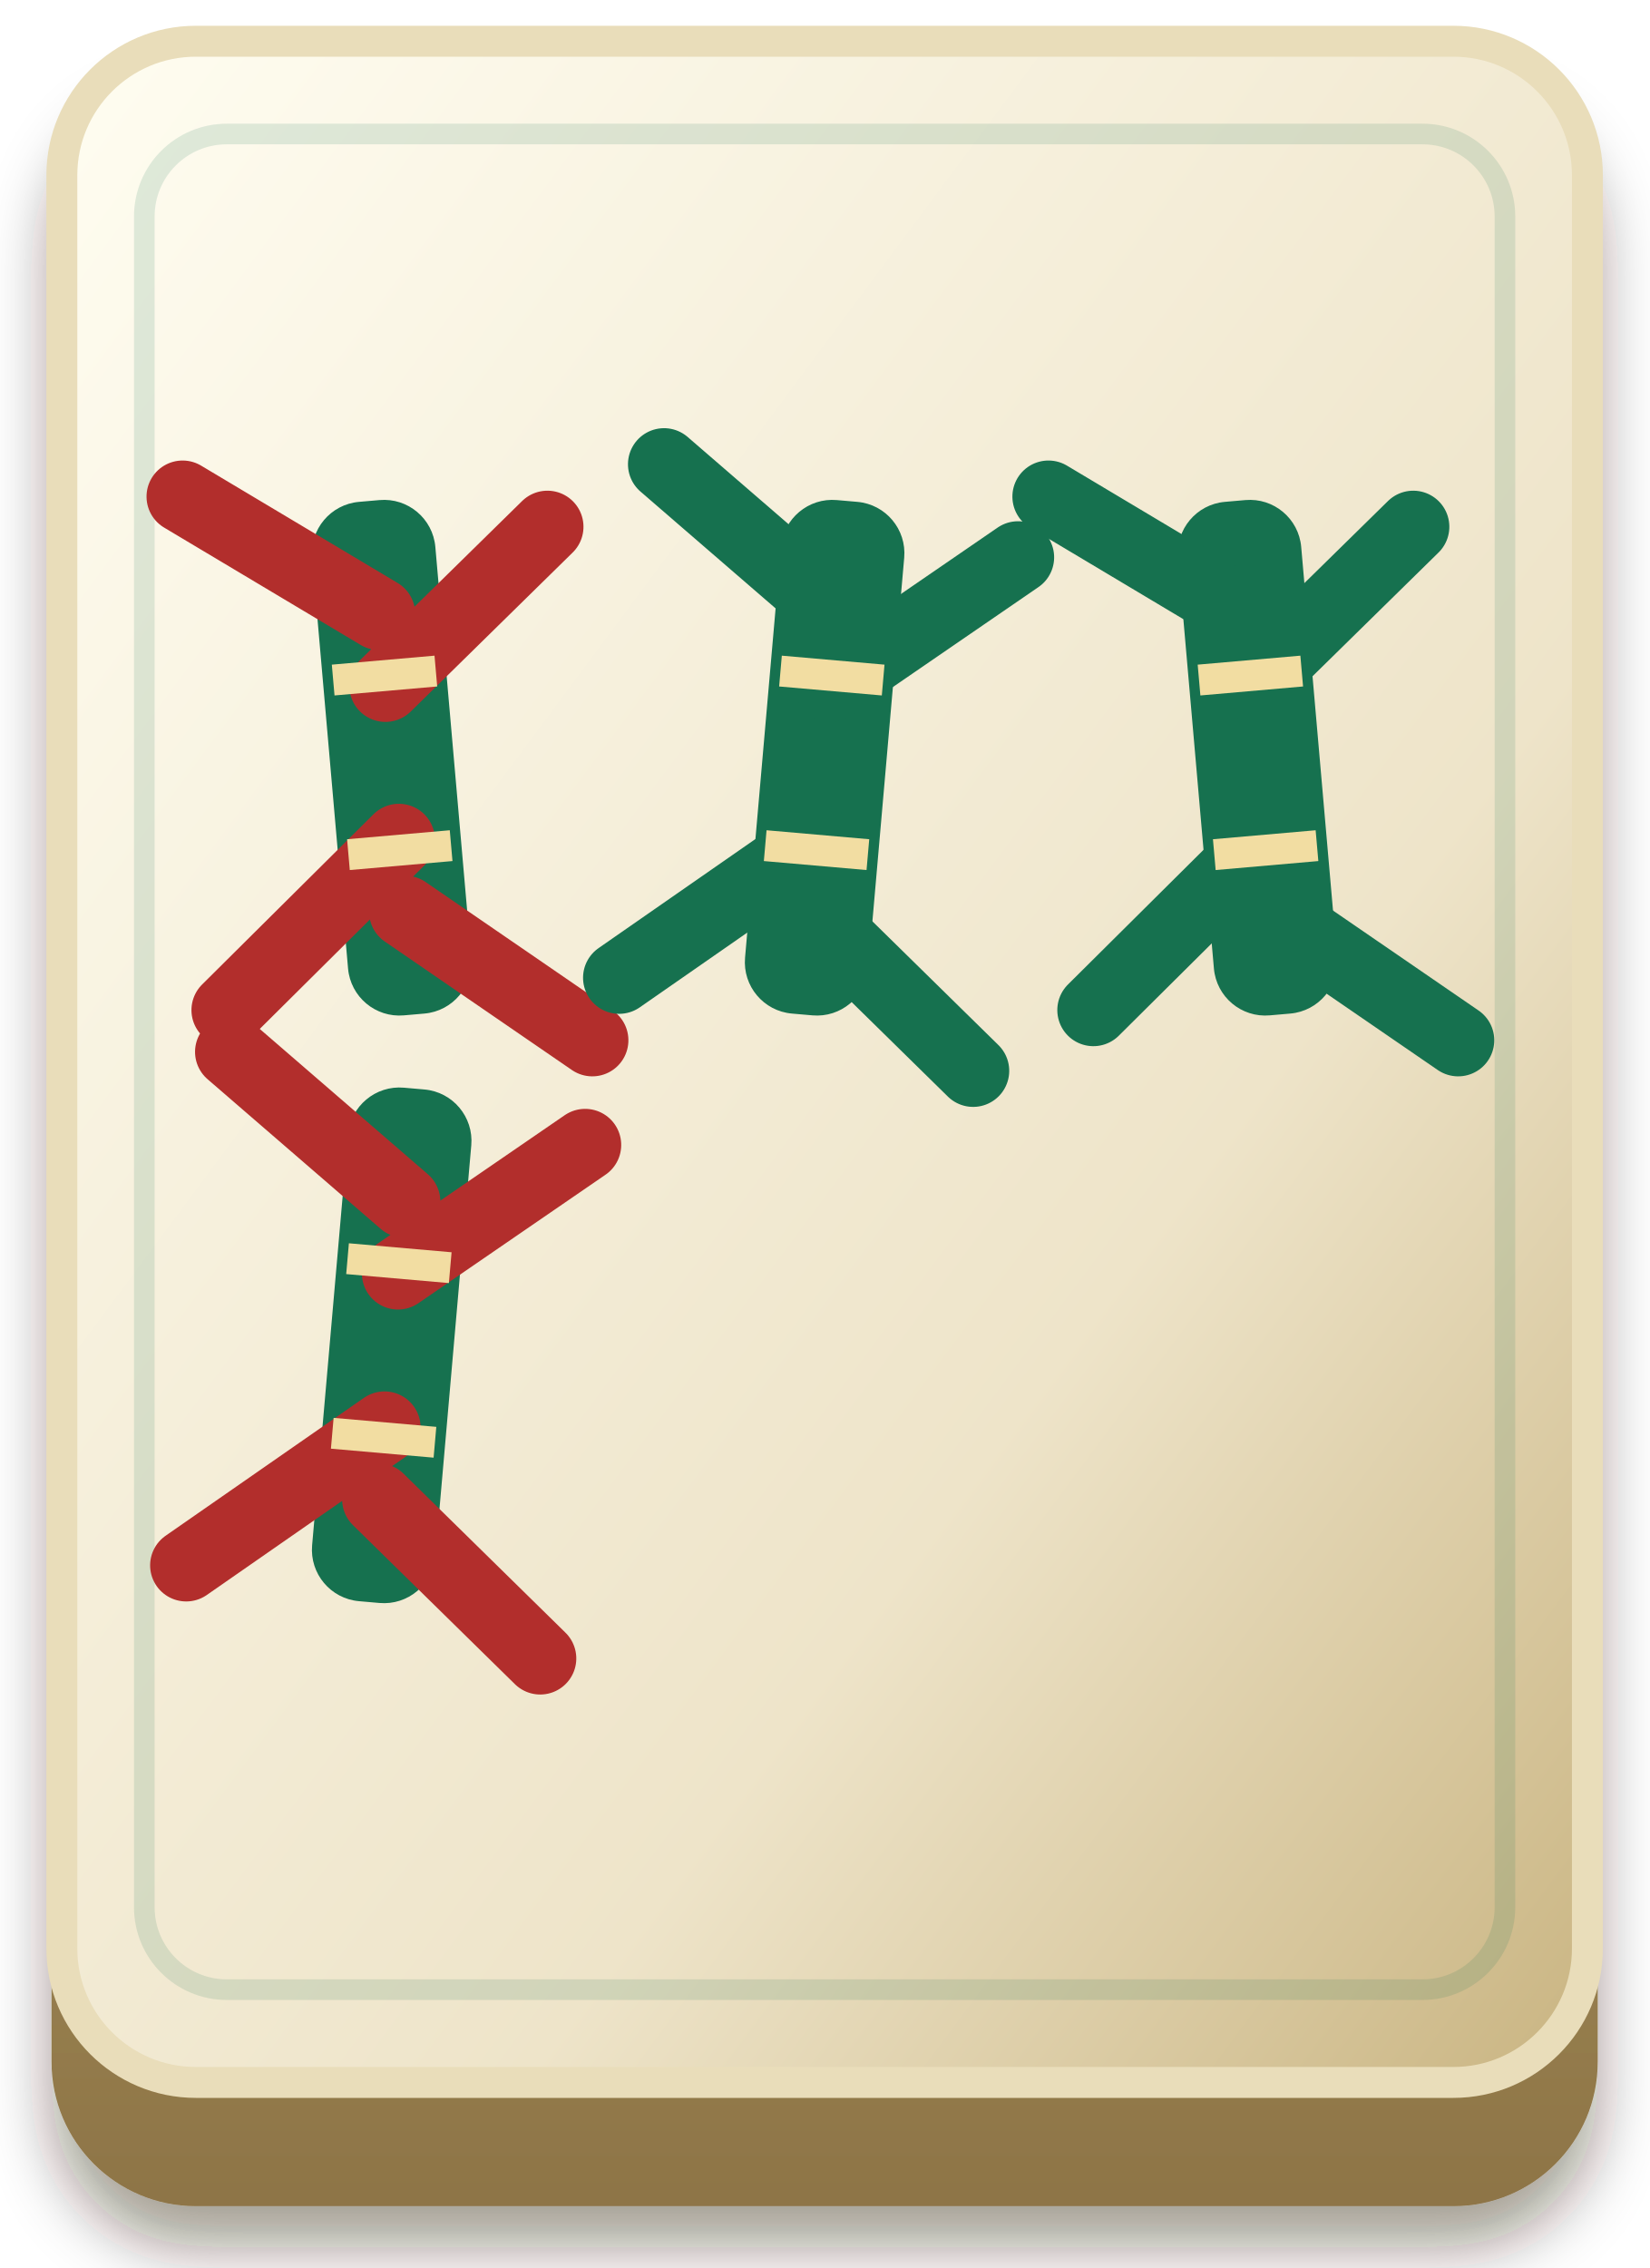
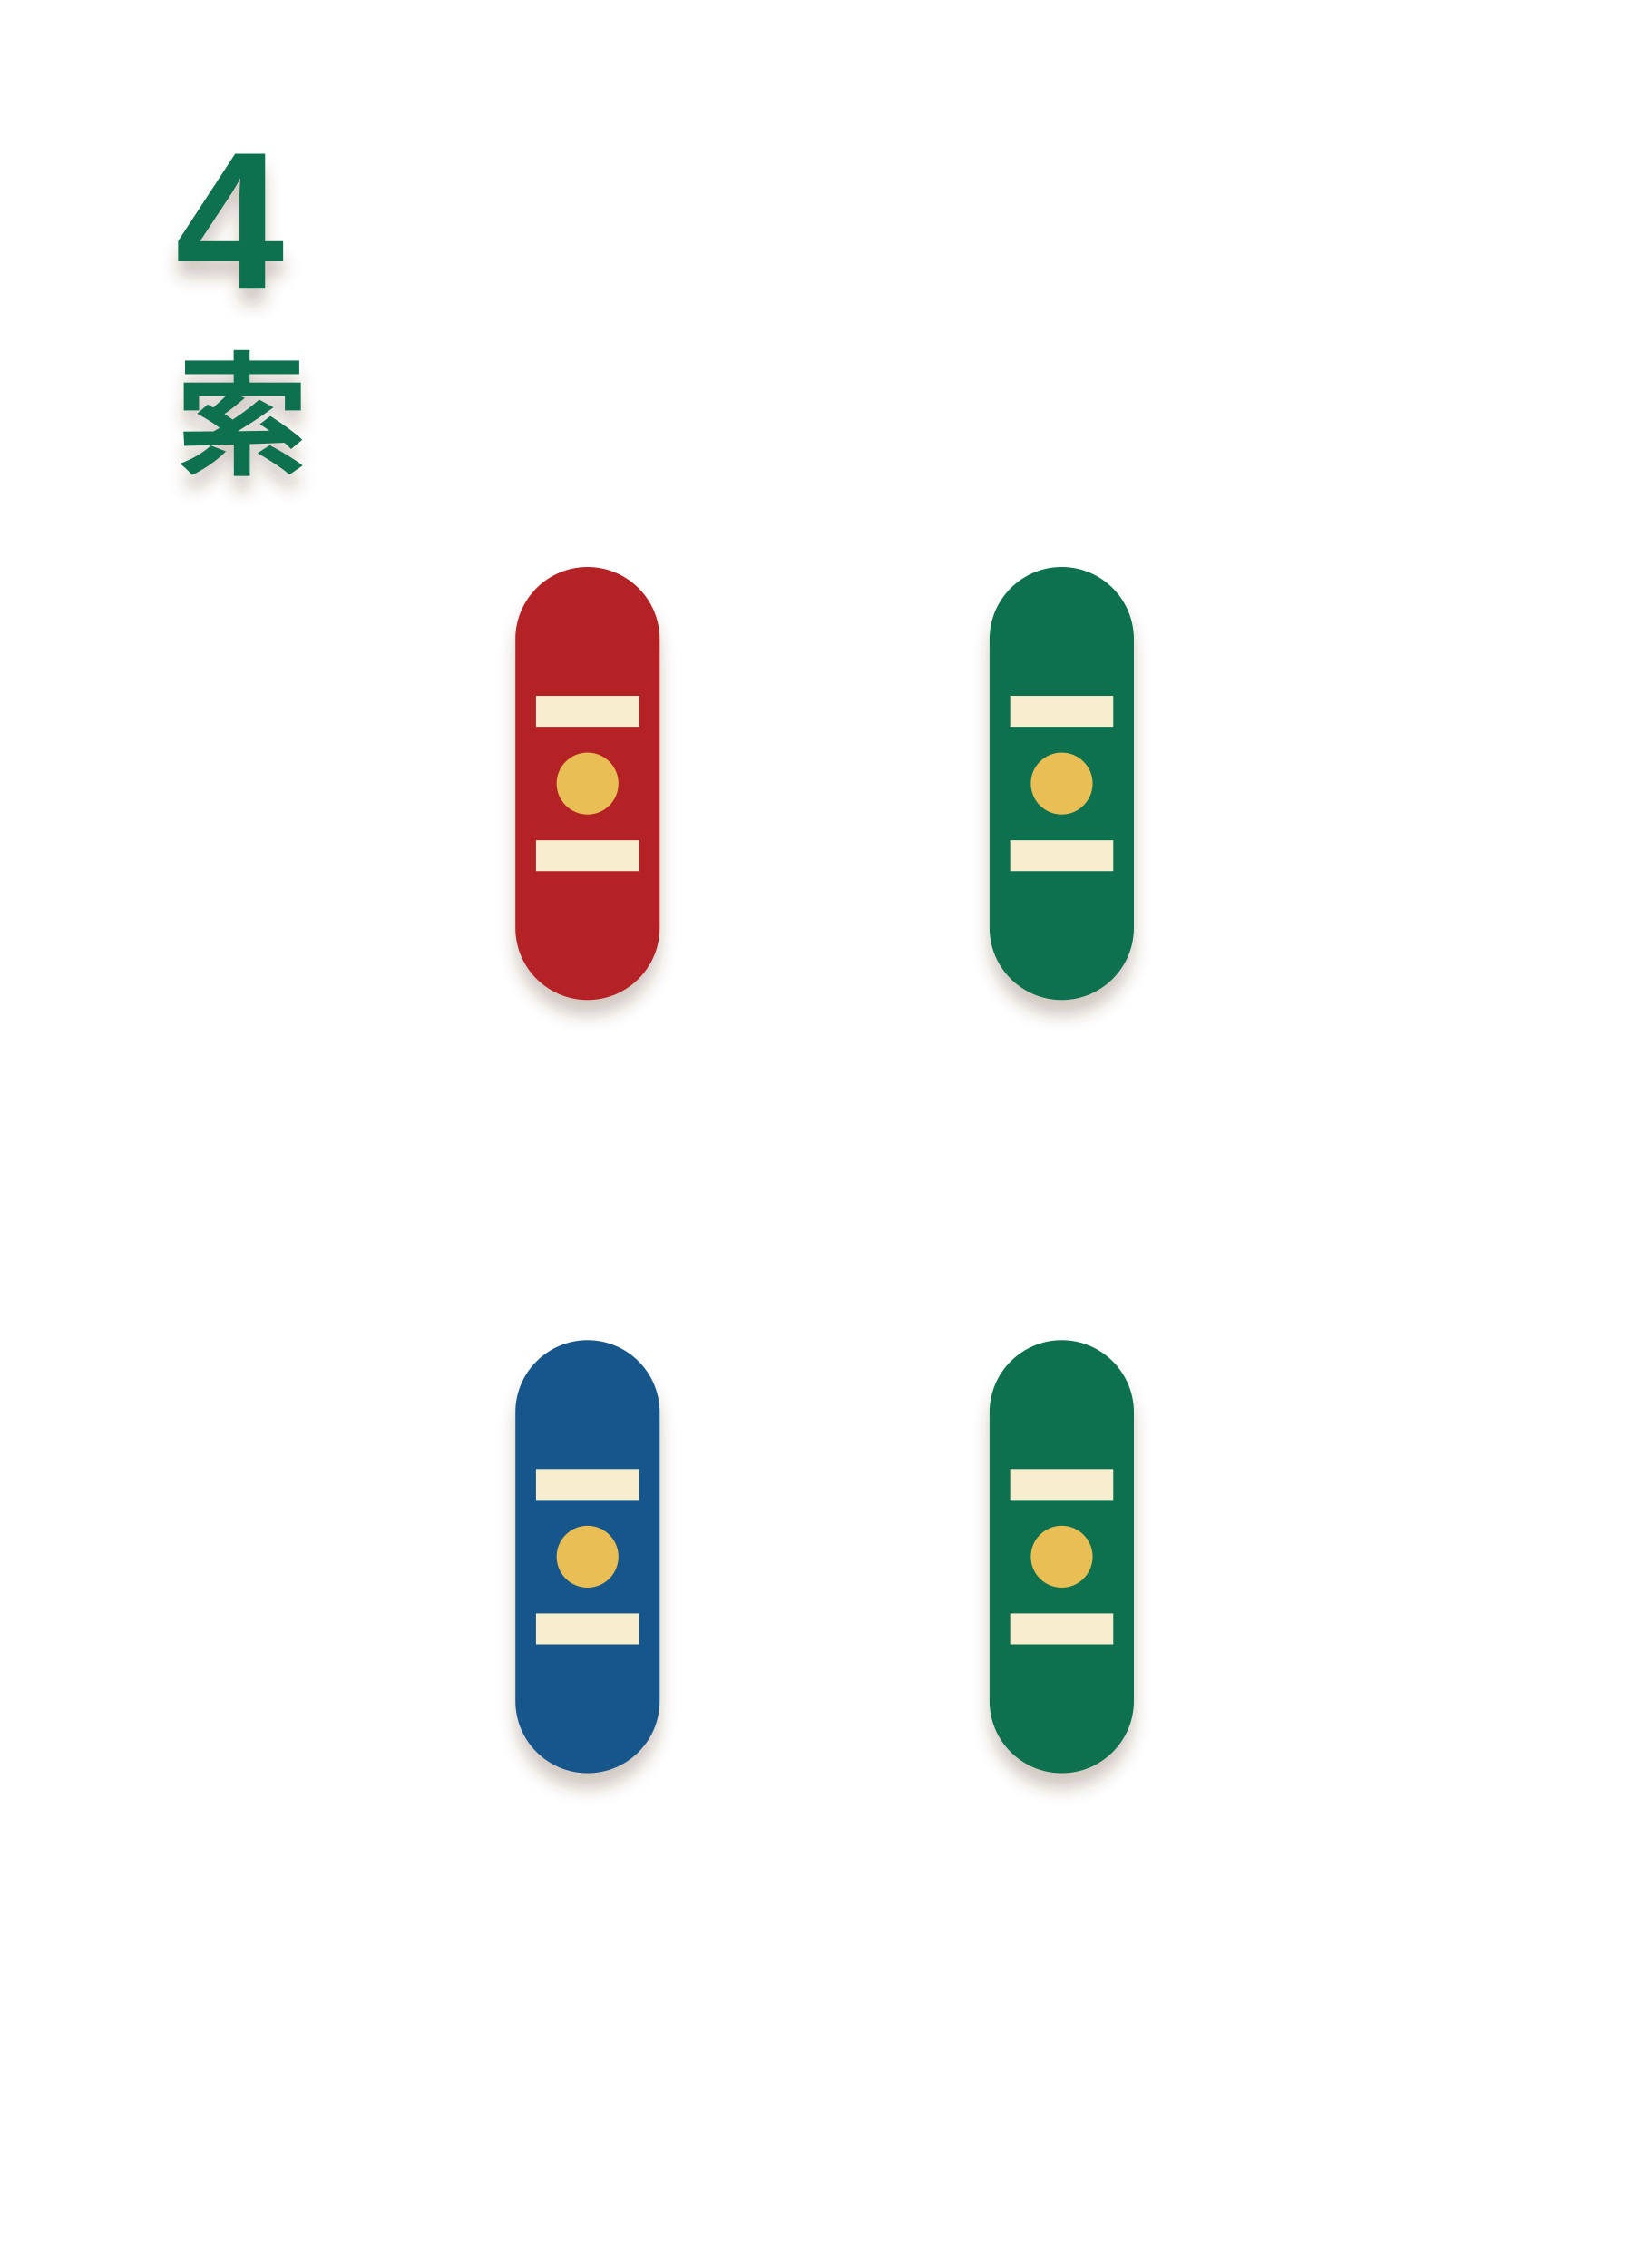
<svg xmlns="http://www.w3.org/2000/svg" viewBox="0 0 160 220">
  <defs>
-     <linearGradient id="ivory" x1="0" y1="0" x2="1" y2="1">
-       <stop stop-color="#fffdf1" />
-       <stop offset=".65" stop-color="#eee4c9" />
-       <stop offset="1" stop-color="#c9b481" />
-     </linearGradient>
-     <linearGradient id="edge" x1="0" y1="0" x2="0" y2="1">
-       <stop stop-color="#d8c797" />
-       <stop offset="1" stop-color="#8e7546" />
-     </linearGradient>
-     <filter id="shadow">
-       <feDropShadow dx="0" dy="4" stdDeviation="3" flood-color="#24170b" flood-opacity=".42" />
+     <filter id="soft">
+       <feDropShadow dx="0" dy="1.5" stdDeviation=".8" flood-color="#5b3b1c" flood-opacity=".28" />
    </filter>
  </defs>
-   <rect x="5" y="6" width="150" height="208" rx="14" fill="url(#edge)" filter="url(#shadow)" />
-   <rect x="6" y="4" width="148" height="198" rx="13" fill="url(#ivory)" stroke="#e9ddba" stroke-width="3" />
-   <rect x="14" y="13" width="132" height="180" rx="8" fill="none" stroke="#16714f" stroke-opacity=".13" stroke-width="2" />
-   <g transform="translate(38 73.5) rotate(-5)">
-     <rect x="-6" y="-25" width="12" height="50" rx="5" fill="#16714f" />
-     <path d="M0-14L-18-27M0-7L17-21M0 8L-18 23M0 15L17 29" stroke="#b22e2c" stroke-width="7" stroke-linecap="round" />
-     <path d="M-5-8H5M-5 9H5" stroke="#f2dda2" stroke-width="3" />
-   </g>
-   <g transform="translate(80 73.5) rotate(5)">
-     <rect x="-6" y="-25" width="12" height="50" rx="5" fill="#16714f" />
-     <path d="M0-14L-18-27M0-7L17-21M0 8L-18 23M0 15L17 29" stroke="#16714f" stroke-width="7" stroke-linecap="round" />
-     <path d="M-5-8H5M-5 9H5" stroke="#f2dda2" stroke-width="3" />
-   </g>
-   <g transform="translate(122 73.5) rotate(-5)">
-     <rect x="-6" y="-25" width="12" height="50" rx="5" fill="#16714f" />
-     <path d="M0-14L-18-27M0-7L17-21M0 8L-18 23M0 15L17 29" stroke="#16714f" stroke-width="7" stroke-linecap="round" />
-     <path d="M-5-8H5M-5 9H5" stroke="#f2dda2" stroke-width="3" />
-   </g>
-   <g transform="translate(38 130.5) rotate(5)">
-     <rect x="-6" y="-25" width="12" height="50" rx="5" fill="#16714f" />
-     <path d="M0-14L-18-27M0-7L17-21M0 8L-18 23M0 15L17 29" stroke="#b22e2c" stroke-width="7" stroke-linecap="round" />
-     <path d="M-5-8H5M-5 9H5" stroke="#f2dda2" stroke-width="3" />
+   <g filter="url(#soft)">
+     <g font-family="Arial,Noto Sans TC,sans-serif" font-weight="800" fill="#08704f">
+       <text x="17" y="28" font-size="19">4</text>
+       <text x="17" y="45" font-size="13">索</text>
+     </g>
+     <g transform="translate(57 76) scale(1)">
+       <rect x="-7" y="-21" width="14" height="42" rx="7" fill="#b52227" />
+       <path d="M-5-7H5M-5 7H5" stroke="#f7edcf" stroke-width="3" />
+       <circle r="3" fill="#e9bf55" />
+     </g>
+     <g transform="translate(103 76) scale(1)">
+       <rect x="-7" y="-21" width="14" height="42" rx="7" fill="#08704f" />
+       <path d="M-5-7H5M-5 7H5" stroke="#f7edcf" stroke-width="3" />
+       <circle r="3" fill="#e9bf55" />
+     </g>
+     <g transform="translate(57 151) scale(1)">
+       <rect x="-7" y="-21" width="14" height="42" rx="7" fill="#15568a" />
+       <path d="M-5-7H5M-5 7H5" stroke="#f7edcf" stroke-width="3" />
+       <circle r="3" fill="#e9bf55" />
+     </g>
+     <g transform="translate(103 151) scale(1)">
+       <rect x="-7" y="-21" width="14" height="42" rx="7" fill="#08704f" />
+       <path d="M-5-7H5M-5 7H5" stroke="#f7edcf" stroke-width="3" />
+       <circle r="3" fill="#e9bf55" />
+     </g>
  </g>
</svg>
